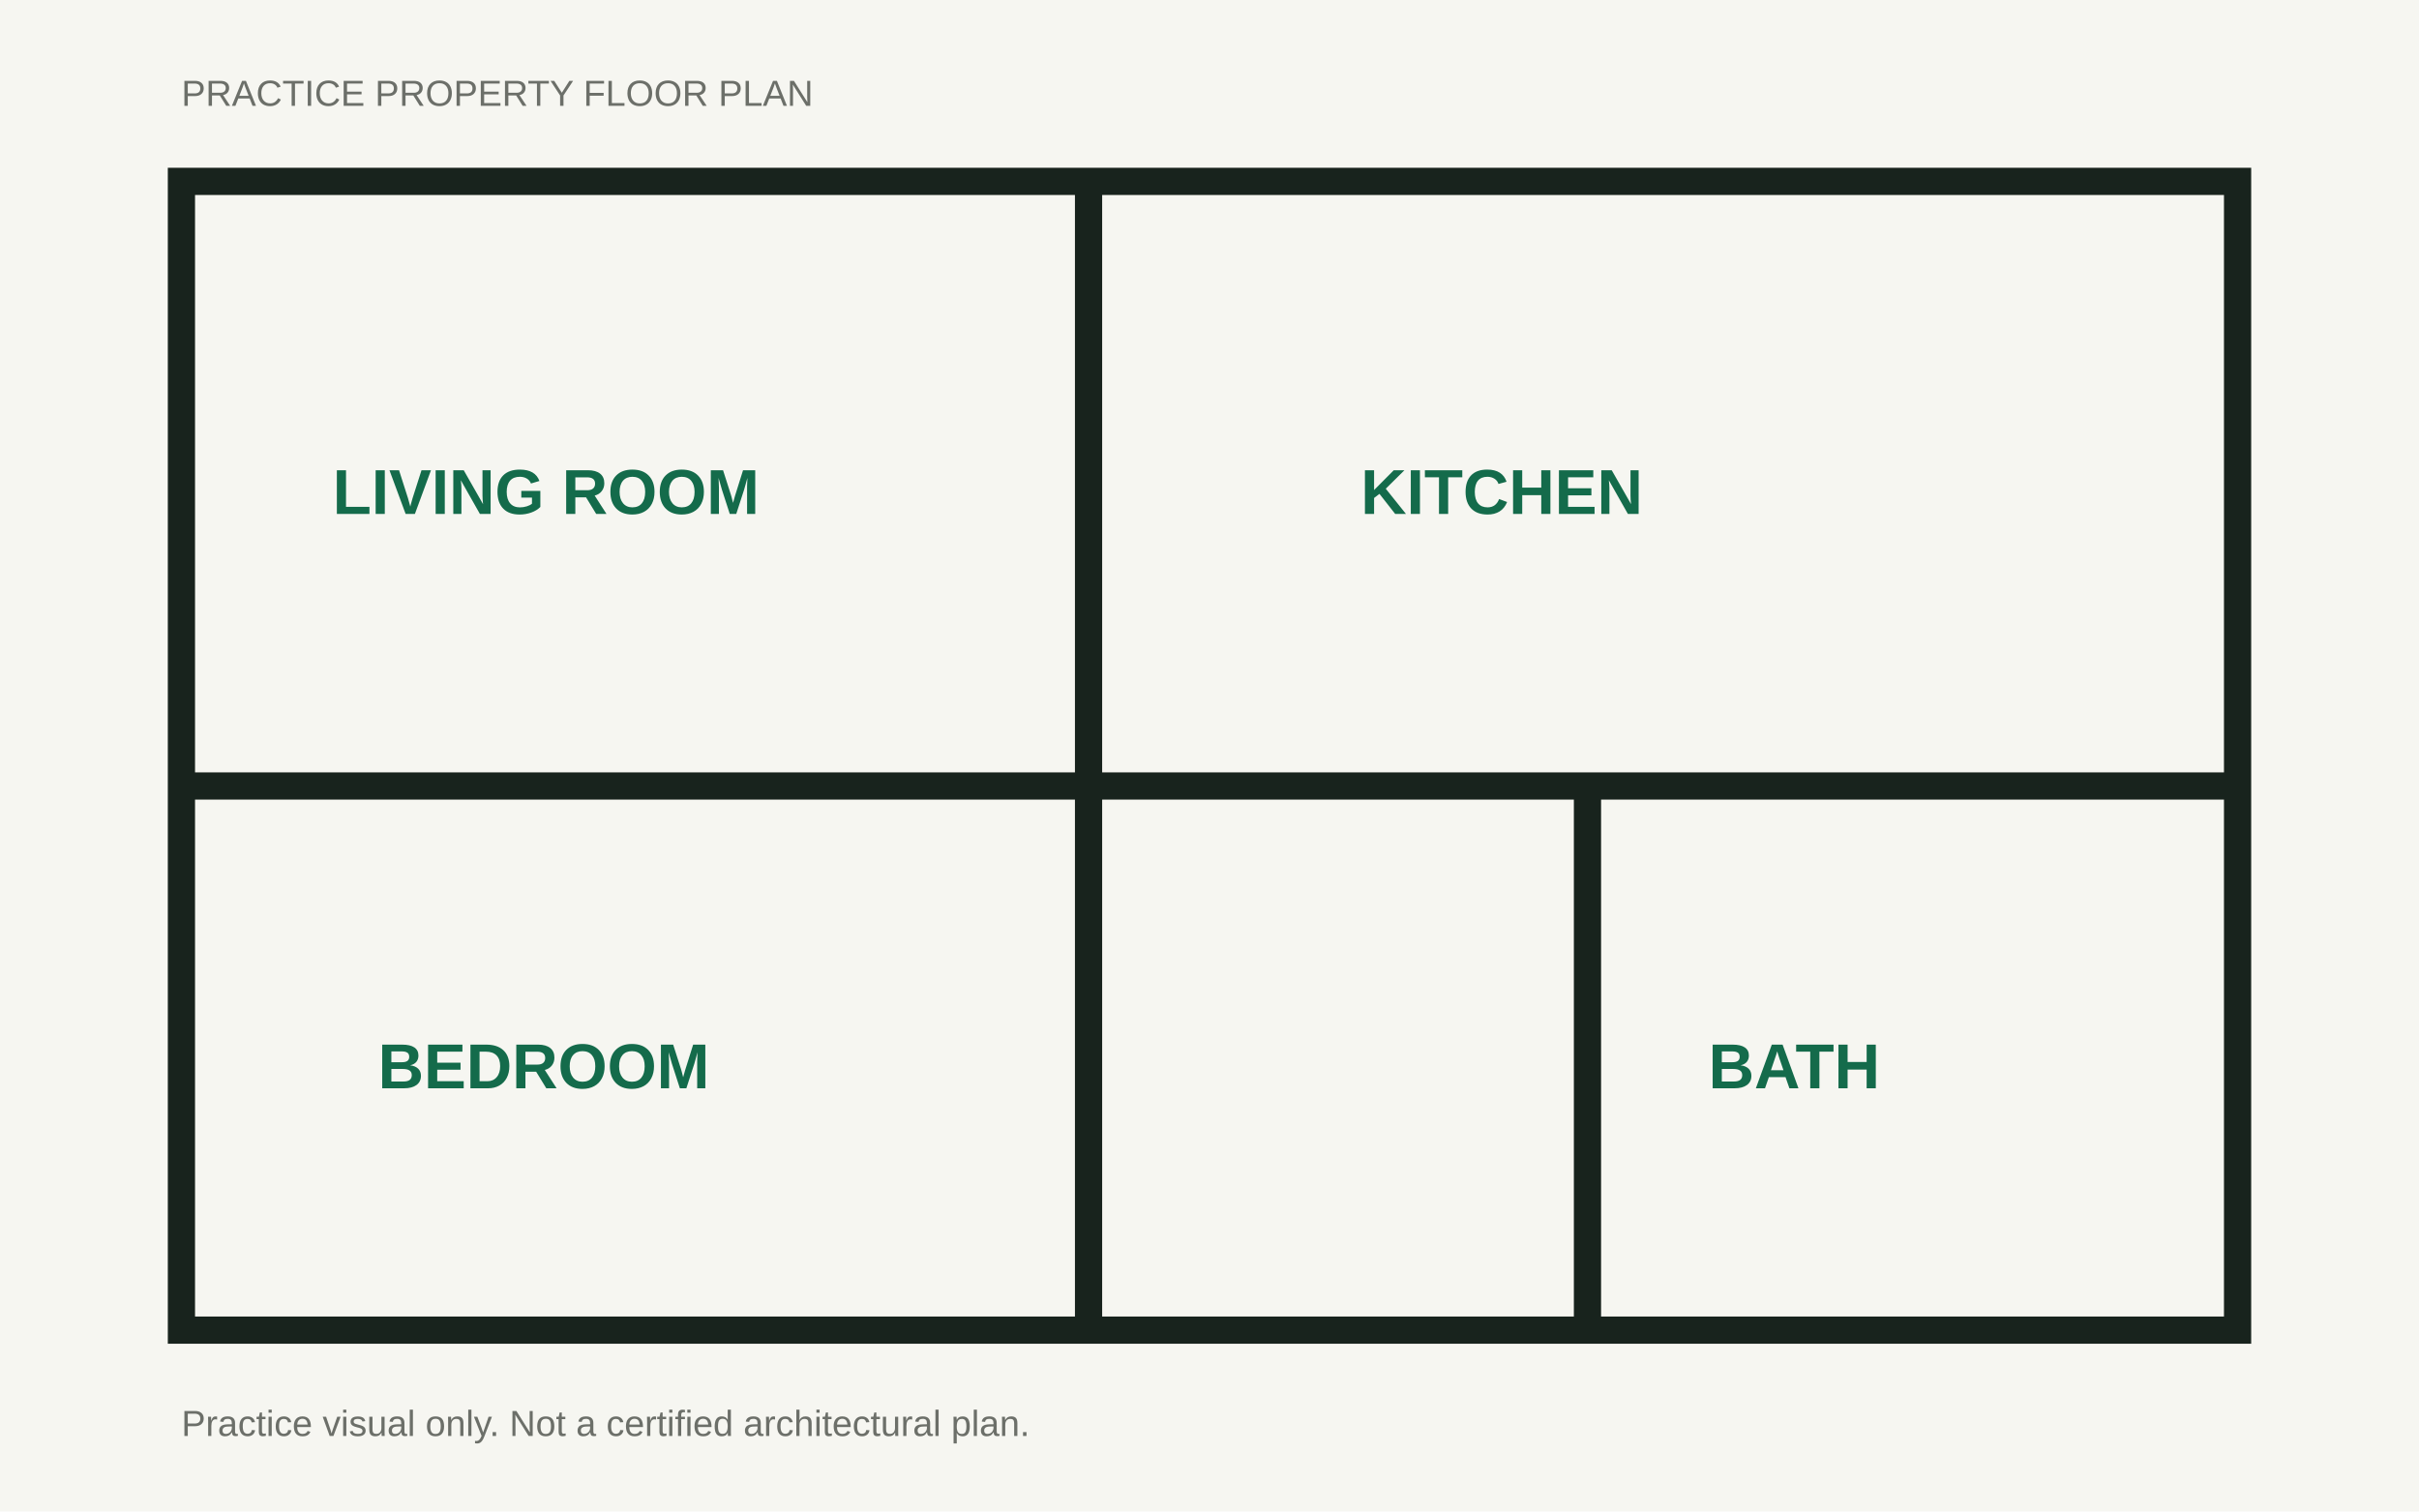
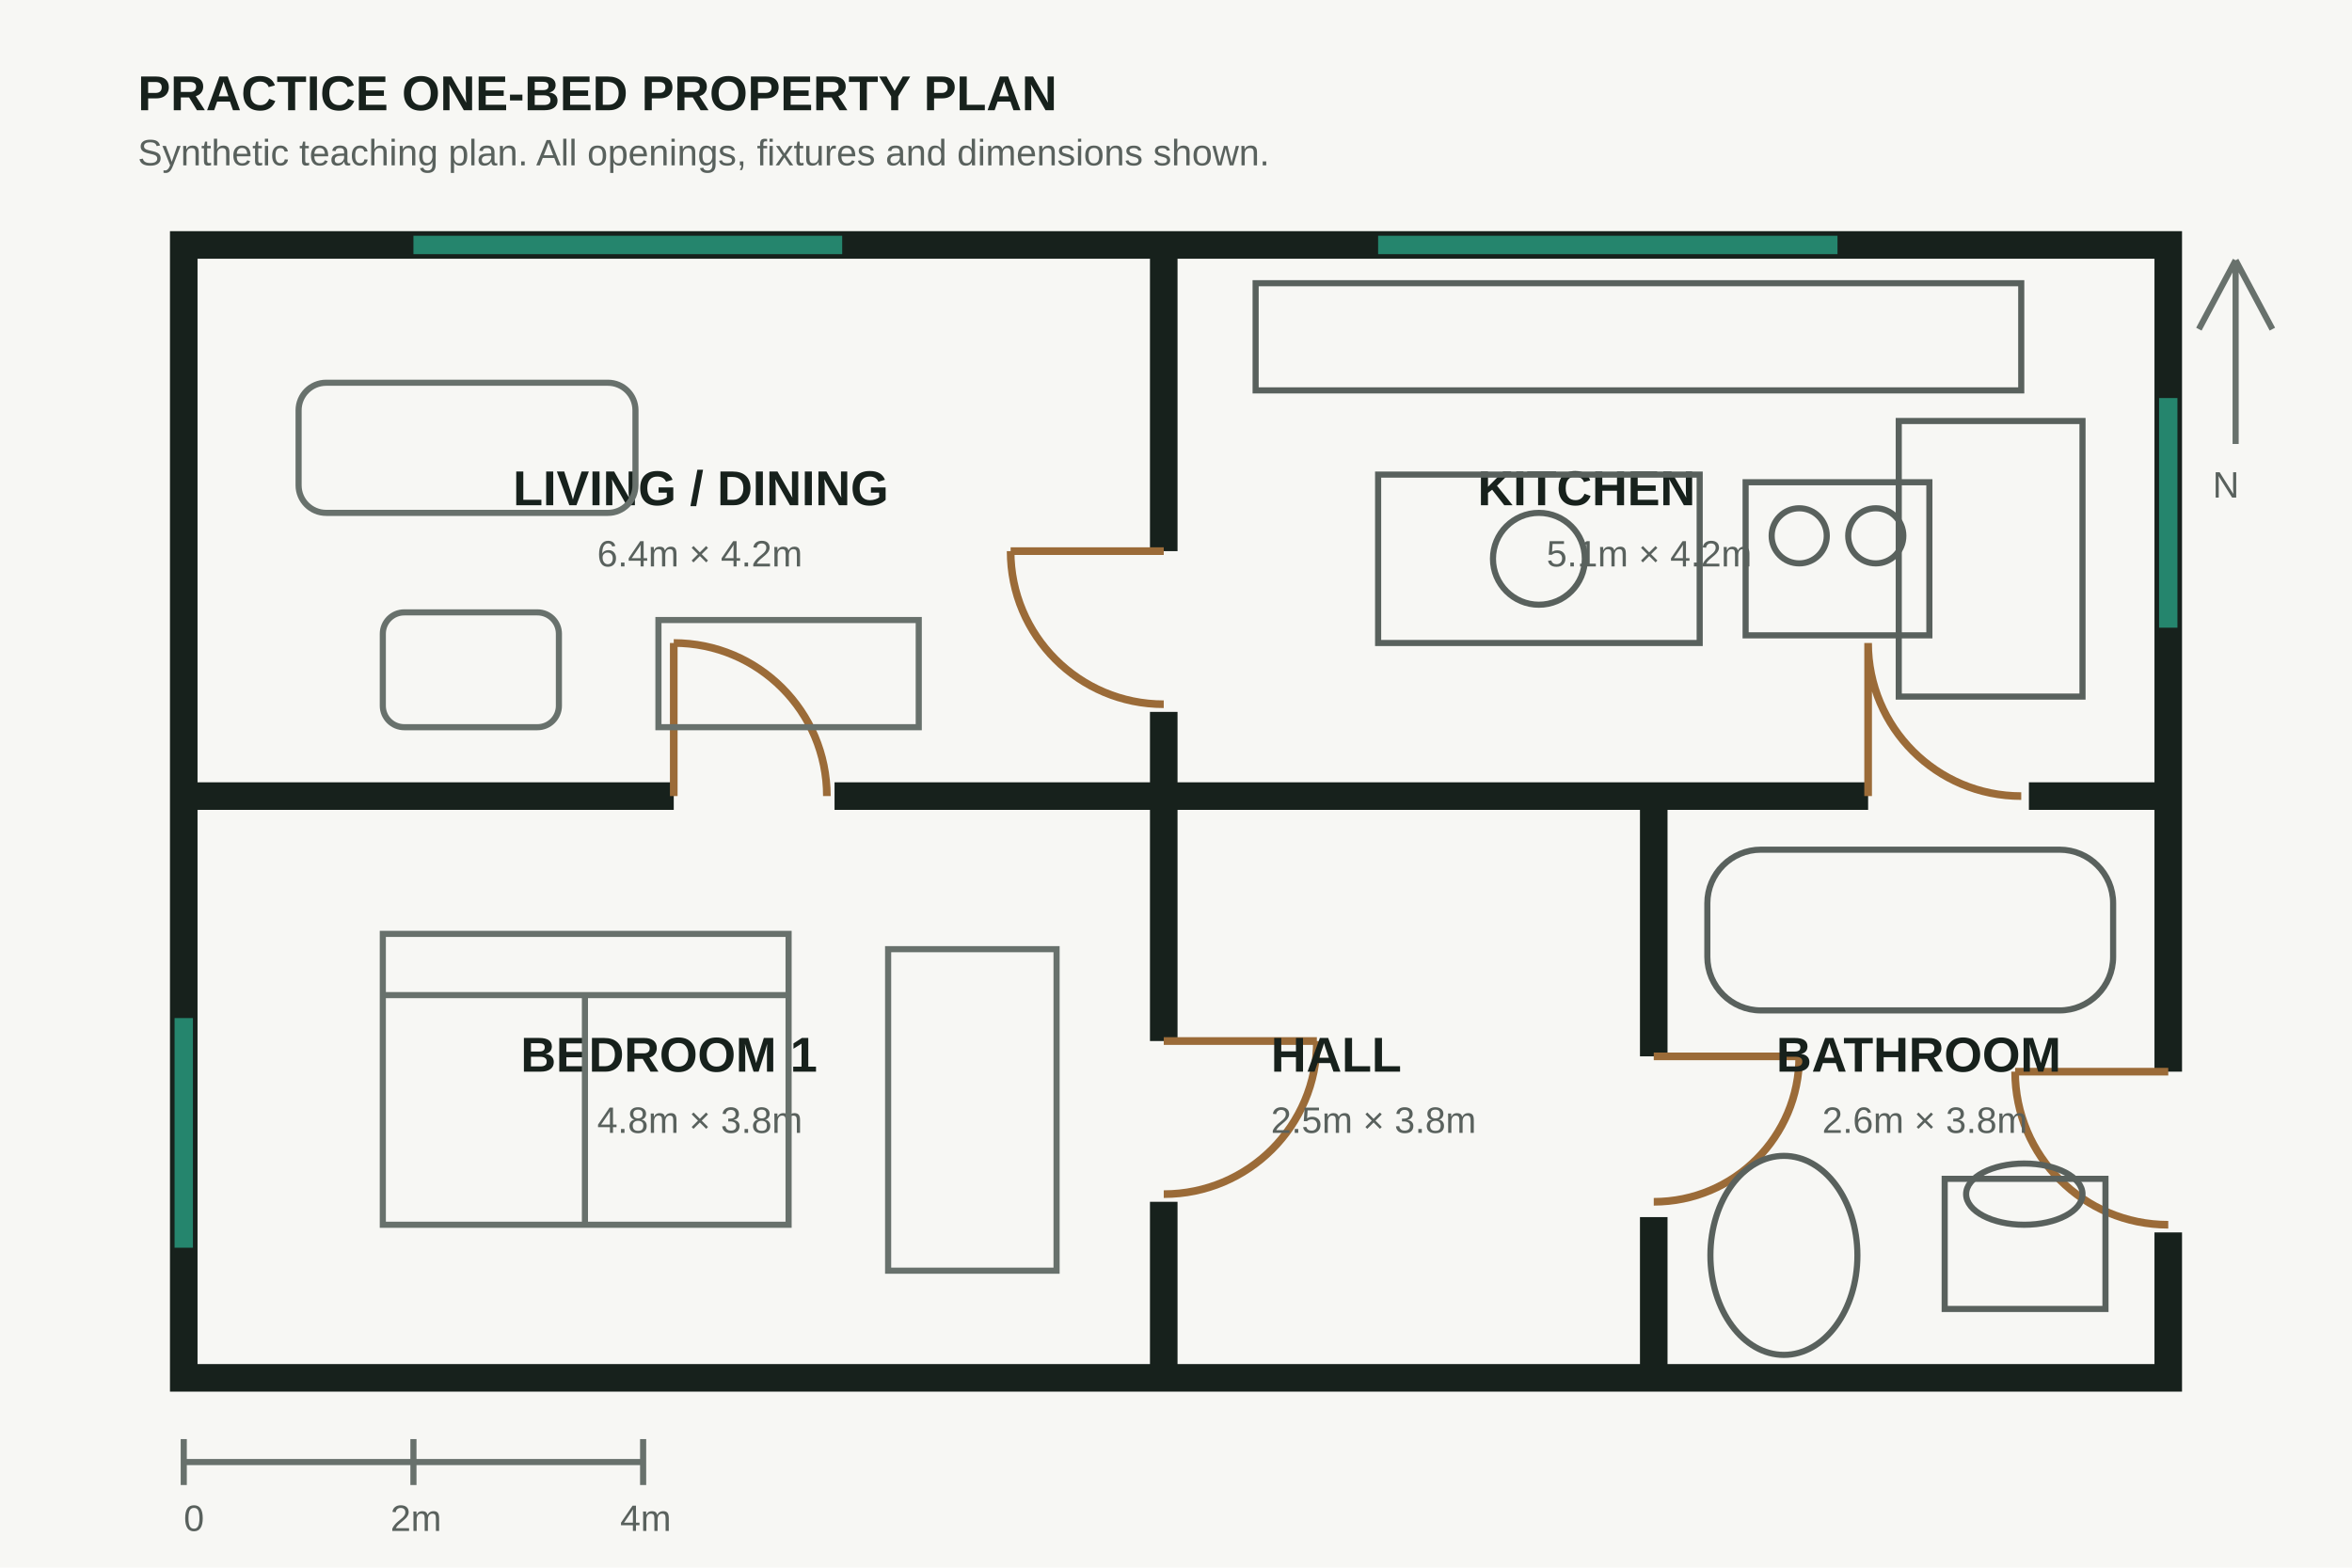
- <svg xmlns="http://www.w3.org/2000/svg" width="1600" height="1000" viewBox="0 0 1600 1000">
-   <rect width="1600" height="1000" fill="#f6f6f1" />
-   <g fill="none" stroke="#18231d" stroke-width="18">
-     <path d="M120 120H1480V880H120Z" />
-     <path d="M120 520H720V120" />
-     <path d="M720 520H1480" />
-     <path d="M720 520V880" />
-     <path d="M1050 520V880" />
+ <svg xmlns="http://www.w3.org/2000/svg" width="1536" height="1024" viewBox="0 0 1536 1024">
+   <rect width="1536" height="1024" fill="#f7f7f4" />
+   <style>.wall{stroke:#17211c;stroke-width:18;fill:none;stroke-linecap:square}.thin{stroke:#68716c;stroke-width:4;fill:none}.door{stroke:#9b6b38;stroke-width:5;fill:none}.window{stroke:#25856d;stroke-width:12}.label{font:700 32px Arial,sans-serif;fill:#17211c}.dim{font:24px Arial,sans-serif;fill:#59615d}.fixture{stroke:#59615d;stroke-width:4;fill:none}</style>
+   <text x="90" y="72" class="label" font-size="38">PRACTICE ONE-BED PROPERTY PLAN</text>
+   <text x="90" y="108" class="dim">Synthetic teaching plan. All openings, fixtures and dimensions shown.</text>
+   <path class="wall" d="M120 160H1416V900H120Z M120 520H1416 M760 160V900 M1080 520V900" />
+   <g stroke="#f7f7f4" stroke-width="24">
+     <path d="M440 520h105M760 360v105M760 680v105M1080 690v105M1220 520h105M1416 700v105" />
  </g>
-   <g fill="#146b4b" font-family="Arial,sans-serif" font-size="42" font-weight="700">
-     <text x="220" y="340">LIVING ROOM</text>
-     <text x="900" y="340">KITCHEN</text>
-     <text x="250" y="720">BEDROOM</text>
-     <text x="1130" y="720">BATH</text>
+   <g class="door">
+     <path d="M440 520v-100M440 420a100 100 0 0 1 100 100" />
+     <path d="M760 360h-100M660 360a100 100 0 0 0 100 100" />
+     <path d="M760 680h100M860 680a100 100 0 0 1-100 100" />
+     <path d="M1080 690h95M1175 690a95 95 0 0 1-95 95" />
+     <path d="M1220 520v-100M1220 420a100 100 0 0 0 100 100" />
+     <path d="M1416 700h-100M1316 700a100 100 0 0 0 100 100" />
  </g>
-   <g fill="#6c6f69" font-family="Arial,sans-serif" font-size="24">
-     <text x="120" y="70">PRACTICE PROPERTY FLOOR PLAN</text>
-     <text x="120" y="950">Practice visual only. Not a certified architectural plan.</text>
+   <path class="window" d="M270 160h280M900 160h300M120 665v150M1416 260v150" />
+   <text x="335" y="330" class="label">LIVING / DINING</text>
+   <text x="390" y="370" class="dim">6.4m × 4.2m</text>
+   <text x="965" y="330" class="label">KITCHEN</text>
+   <text x="1010" y="370" class="dim">5.1m × 4.2m</text>
+   <text x="340" y="700" class="label">BEDROOM 1</text>
+   <text x="390" y="740" class="dim">4.8m × 3.8m</text>
+   <text x="830" y="700" class="label">HALL</text>
+   <text x="830" y="740" class="dim">2.5m × 3.8m</text>
+   <text x="1160" y="700" class="label">BATHROOM</text>
+   <text x="1190" y="740" class="dim">2.6m × 3.8m</text>
+   <g class="fixture">
+     <rect x="820" y="185" width="500" height="70" />
+     <rect x="1240" y="275" width="120" height="180" />
+     <rect x="900" y="310" width="210" height="110" />
+     <circle cx="1005" cy="365" r="30" />
+     <rect x="1140" y="315" width="120" height="100" />
+     <circle cx="1175" cy="350" r="18" />
+     <circle cx="1225" cy="350" r="18" />
  </g>
+   <g class="fixture">
+     <rect x="1115" y="555" width="265" height="105" rx="35" />
+     <ellipse cx="1165" cy="820" rx="48" ry="65" />
+     <rect x="1270" y="770" width="105" height="85" />
+     <ellipse cx="1322" cy="780" rx="38" ry="20" />
+   </g>
+   <g class="thin">
+     <rect x="195" y="250" width="220" height="85" rx="18" />
+     <rect x="430" y="405" width="170" height="70" />
+     <rect x="250" y="400" width="115" height="75" rx="14" />
+   </g>
+   <g class="thin">
+     <rect x="250" y="610" width="265" height="190" />
+     <path d="M250 650h265M382 650v150" />
+     <rect x="580" y="620" width="110" height="210" />
+   </g>
+   <path class="thin" d="M1460 170v120M1460 170l-24 45M1460 170l24 45" />
+   <text x="1445" y="325" class="dim">N</text>
+   <path class="thin" d="M120 955h300M120 940v30M270 940v30M420 940v30" />
+   <text x="120" y="1000" class="dim">0</text>
+   <text x="255" y="1000" class="dim">2m</text>
+   <text x="405" y="1000" class="dim">4m</text>
</svg>
